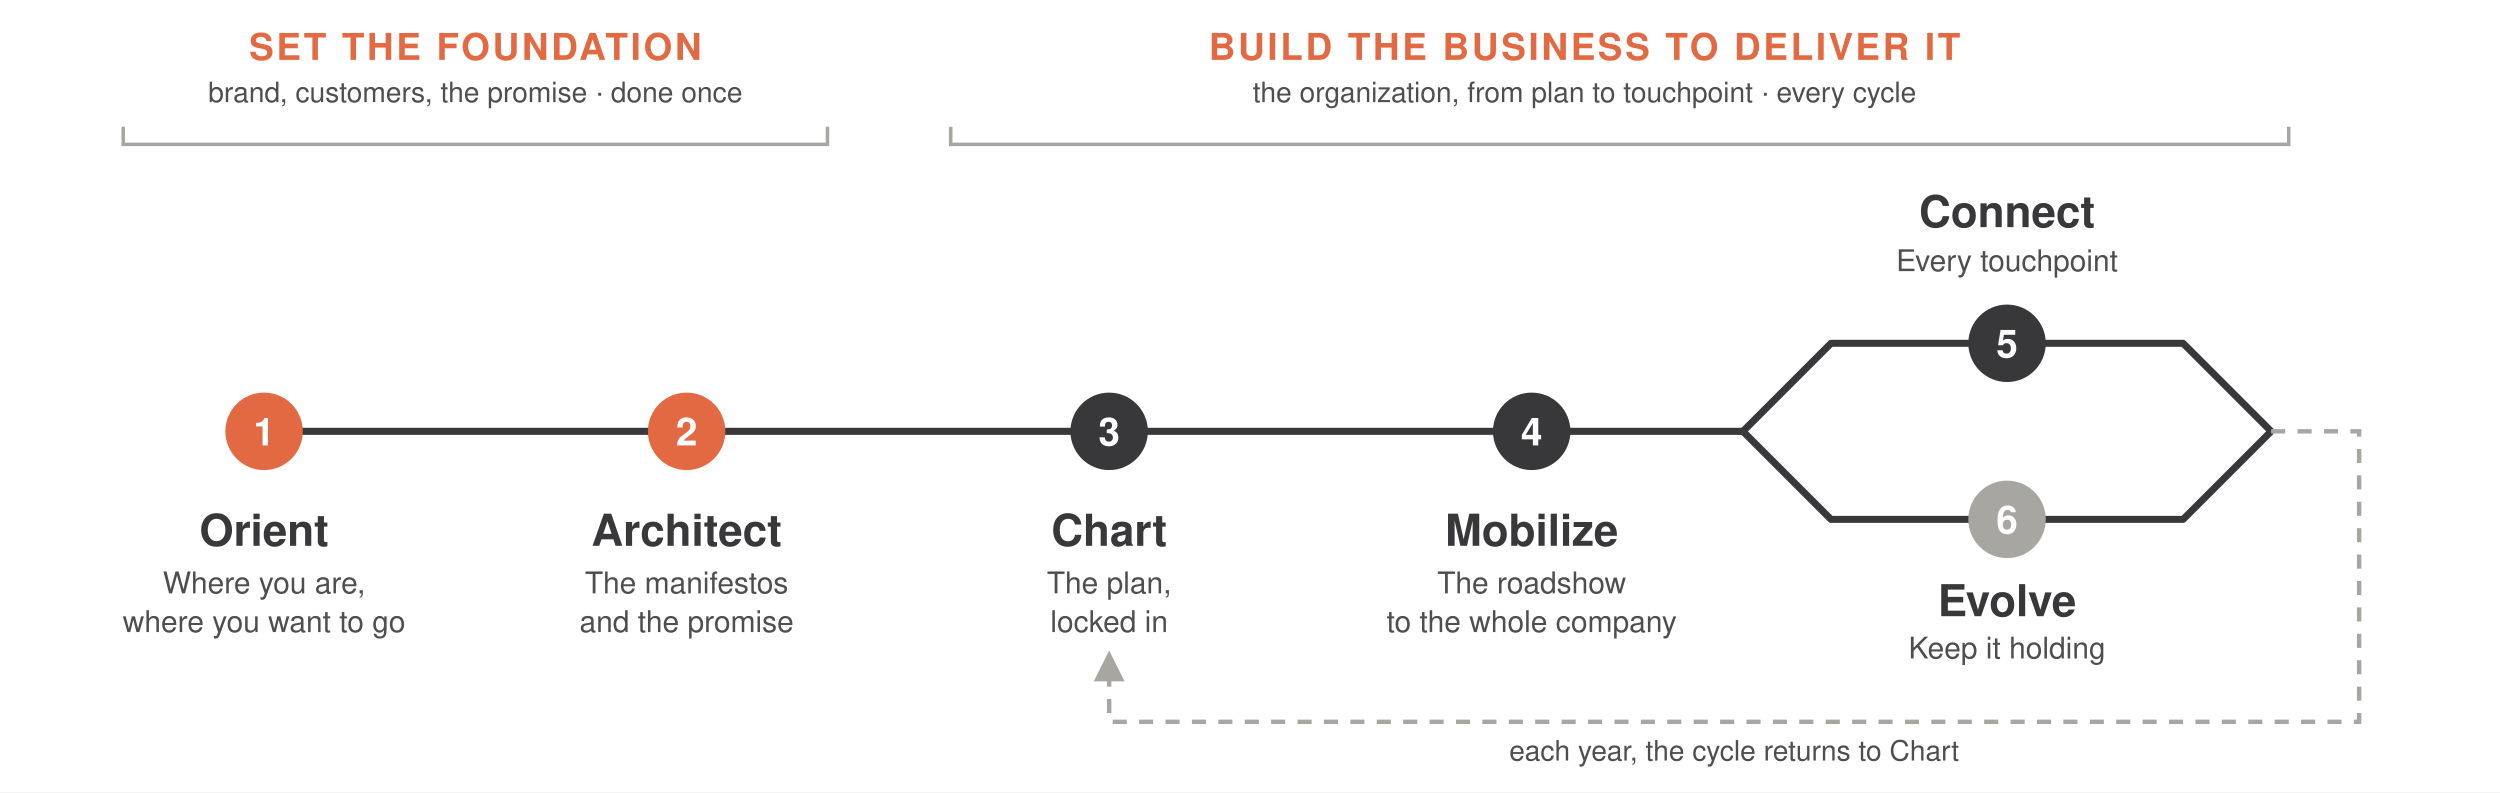
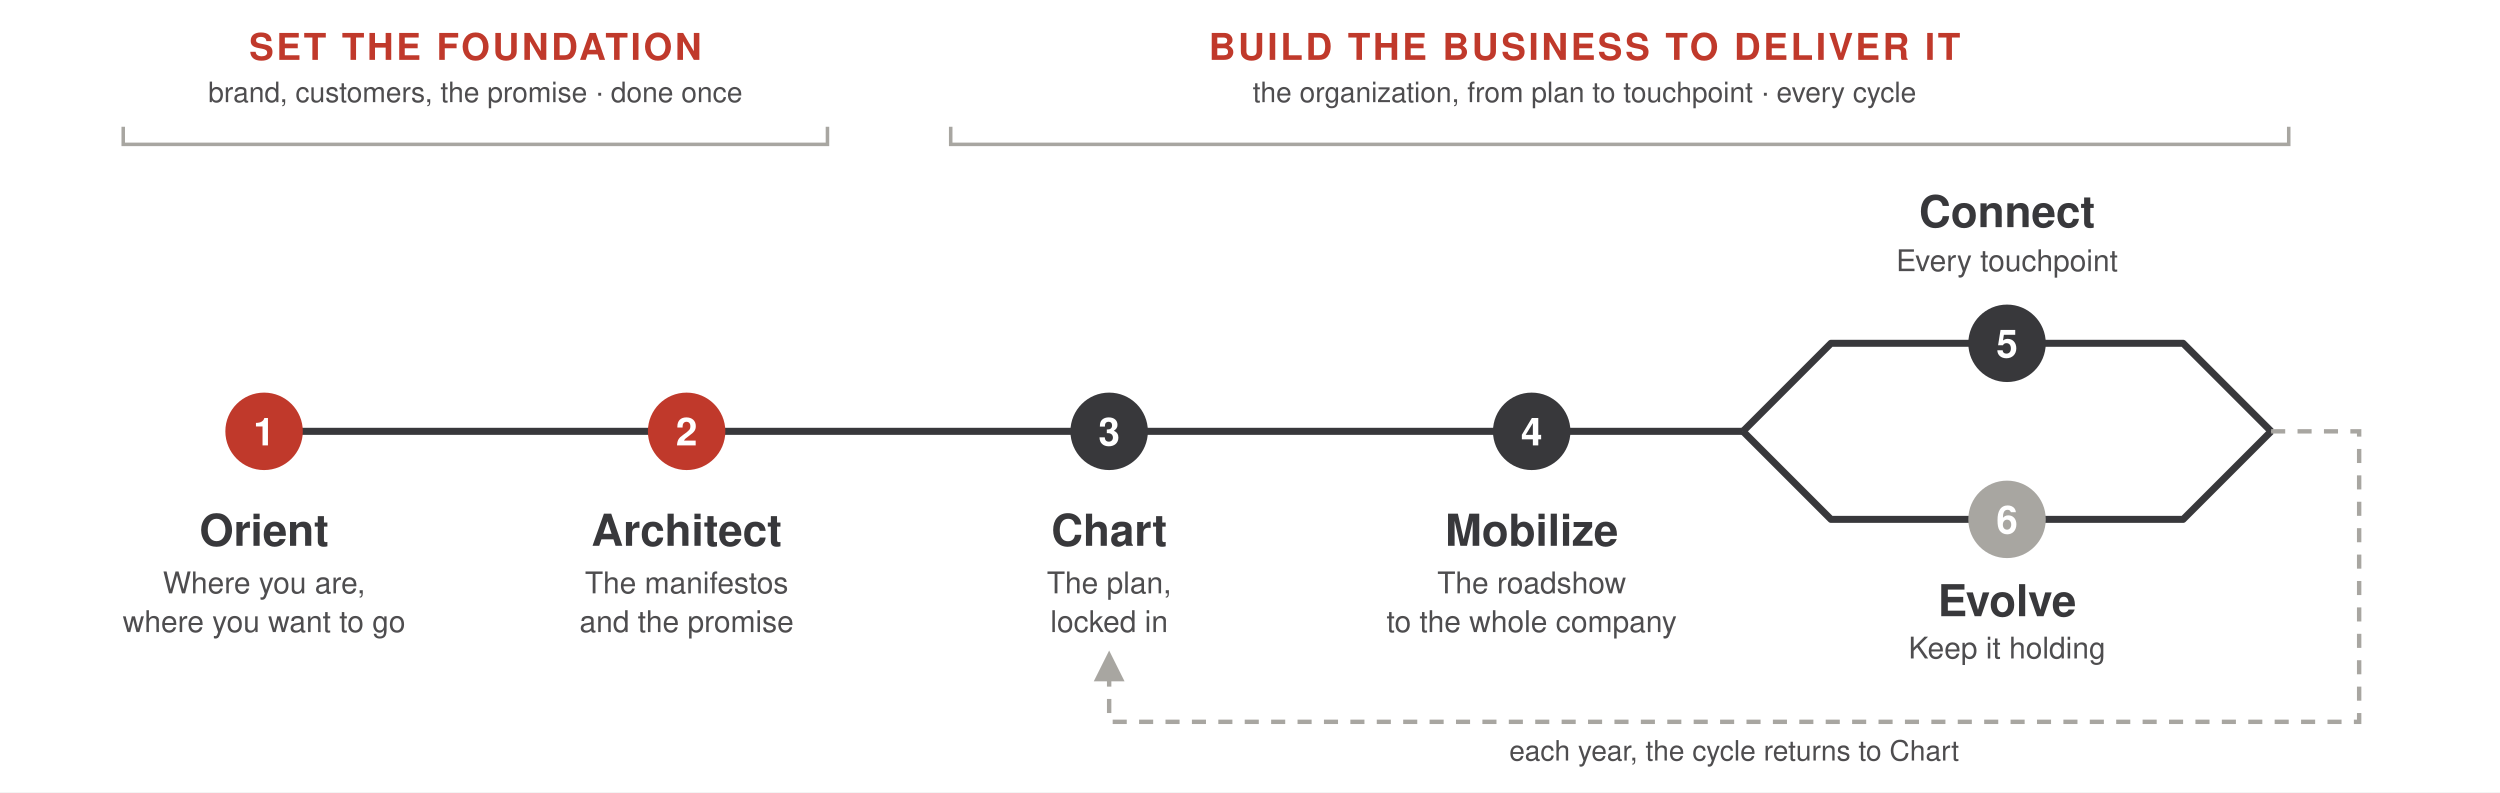
<svg xmlns="http://www.w3.org/2000/svg" viewBox="0 0 1420 450" width="1420" height="450" font-family="'Montserrat', 'Helvetica Neue', Helvetica, Arial, sans-serif">
  <defs>
    <marker id="ah" viewBox="0 0 10 10" refX="8" refY="5" markerWidth="7" markerHeight="7" orient="auto-start-reverse">
      <path d="M0,0 L10,5 L0,10 z" fill="#A8A6A1" />
    </marker>
  </defs>
  <rect width="1420" height="450" fill="#FFFFFF" />
-   <g font-size="21" font-weight="700" fill="#E26942" text-anchor="middle" letter-spacing="1.5">
+   <g font-size="21" font-weight="700" fill="#C0392B" text-anchor="middle" letter-spacing="1.5">
    <text x="270" y="34">SET THE FOUNDATION</text>
    <text x="900" y="34">BUILD THE BUSINESS TO DELIVER IT</text>
  </g>
  <g font-size="16" fill="#4E4D4F" text-anchor="middle">
    <text x="270" y="58">brand, customers, the promise · done once</text>
    <text x="900" y="58">the organization, from plan to touchpoint · every cycle</text>
  </g>
  <g stroke="#A8A6A1" stroke-width="2" fill="none">
    <path d="M70,72 V82 H470 V72" />
    <path d="M540,72 V82 H1300 V72" />
  </g>
  <g transform="translate(0,35)">
    <g stroke="#38383B" stroke-width="4" fill="none" stroke-linejoin="round">
      <path d="M150,210 H990" />
      <path d="M990,210 L1040,160 H1240 L1290,210" />
      <path d="M990,210 L1040,260 H1240 L1290,210" />
    </g>
    <path d="M1290,210 H1340 V375 H630 V338" fill="none" stroke="#A8A6A1" stroke-width="2.5" stroke-dasharray="8 7" marker-end="url(#ah)" />
    <text x="985" y="397" text-anchor="middle" font-size="16" fill="#4E4D4F">each year, the cycle returns to Chart</text>
    <g font-size="22" font-weight="700" text-anchor="middle" fill="#FFFFFF">
-       <circle cx="150" cy="210" r="22" fill="#E26942" />
+       <circle cx="150" cy="210" r="22" fill="#C0392B" />
      <text x="150" y="218">1</text>
-       <circle cx="390" cy="210" r="22" fill="#E26942" />
+       <circle cx="390" cy="210" r="22" fill="#C0392B" />
      <text x="390" y="218">2</text>
      <circle cx="630" cy="210" r="22" fill="#38383B" />
      <text x="630" y="218">3</text>
      <circle cx="870" cy="210" r="22" fill="#38383B" />
      <text x="870" y="218">4</text>
      <circle cx="1140" cy="160" r="22" fill="#38383B" />
      <text x="1140" y="168">5</text>
      <circle cx="1140" cy="260" r="22" fill="#A8A6A1" />
      <text x="1140" y="268">6</text>
    </g>
    <g text-anchor="middle">
      <g font-size="25" font-weight="700" fill="#38383B">
        <text x="150" y="275">Orient</text>
        <text x="390" y="275">Architect</text>
        <text x="630" y="275">Chart</text>
        <text x="870" y="275">Mobilize</text>
      </g>
      <g font-size="17" fill="#4E4D4F">
        <text x="150" y="302">Where you are,</text>
        <text x="150" y="324">where you want to go</text>
        <text x="390" y="302">The manifestos</text>
        <text x="390" y="324">and the promise</text>
        <text x="630" y="302">The plan,</text>
        <text x="630" y="324">locked in</text>
        <text x="870" y="302">The roadshow</text>
        <text x="870" y="324">to the whole company</text>
      </g>
      <text x="1140" y="94" font-size="25" font-weight="700" fill="#38383B">Connect</text>
      <text x="1140" y="119" font-size="17" fill="#4E4D4F">Every touchpoint</text>
      <text x="1140" y="315" font-size="25" font-weight="700" fill="#38383B">Evolve</text>
      <text x="1140" y="339" font-size="17" fill="#4E4D4F">Keep it holding</text>
    </g>
  </g>
</svg>
